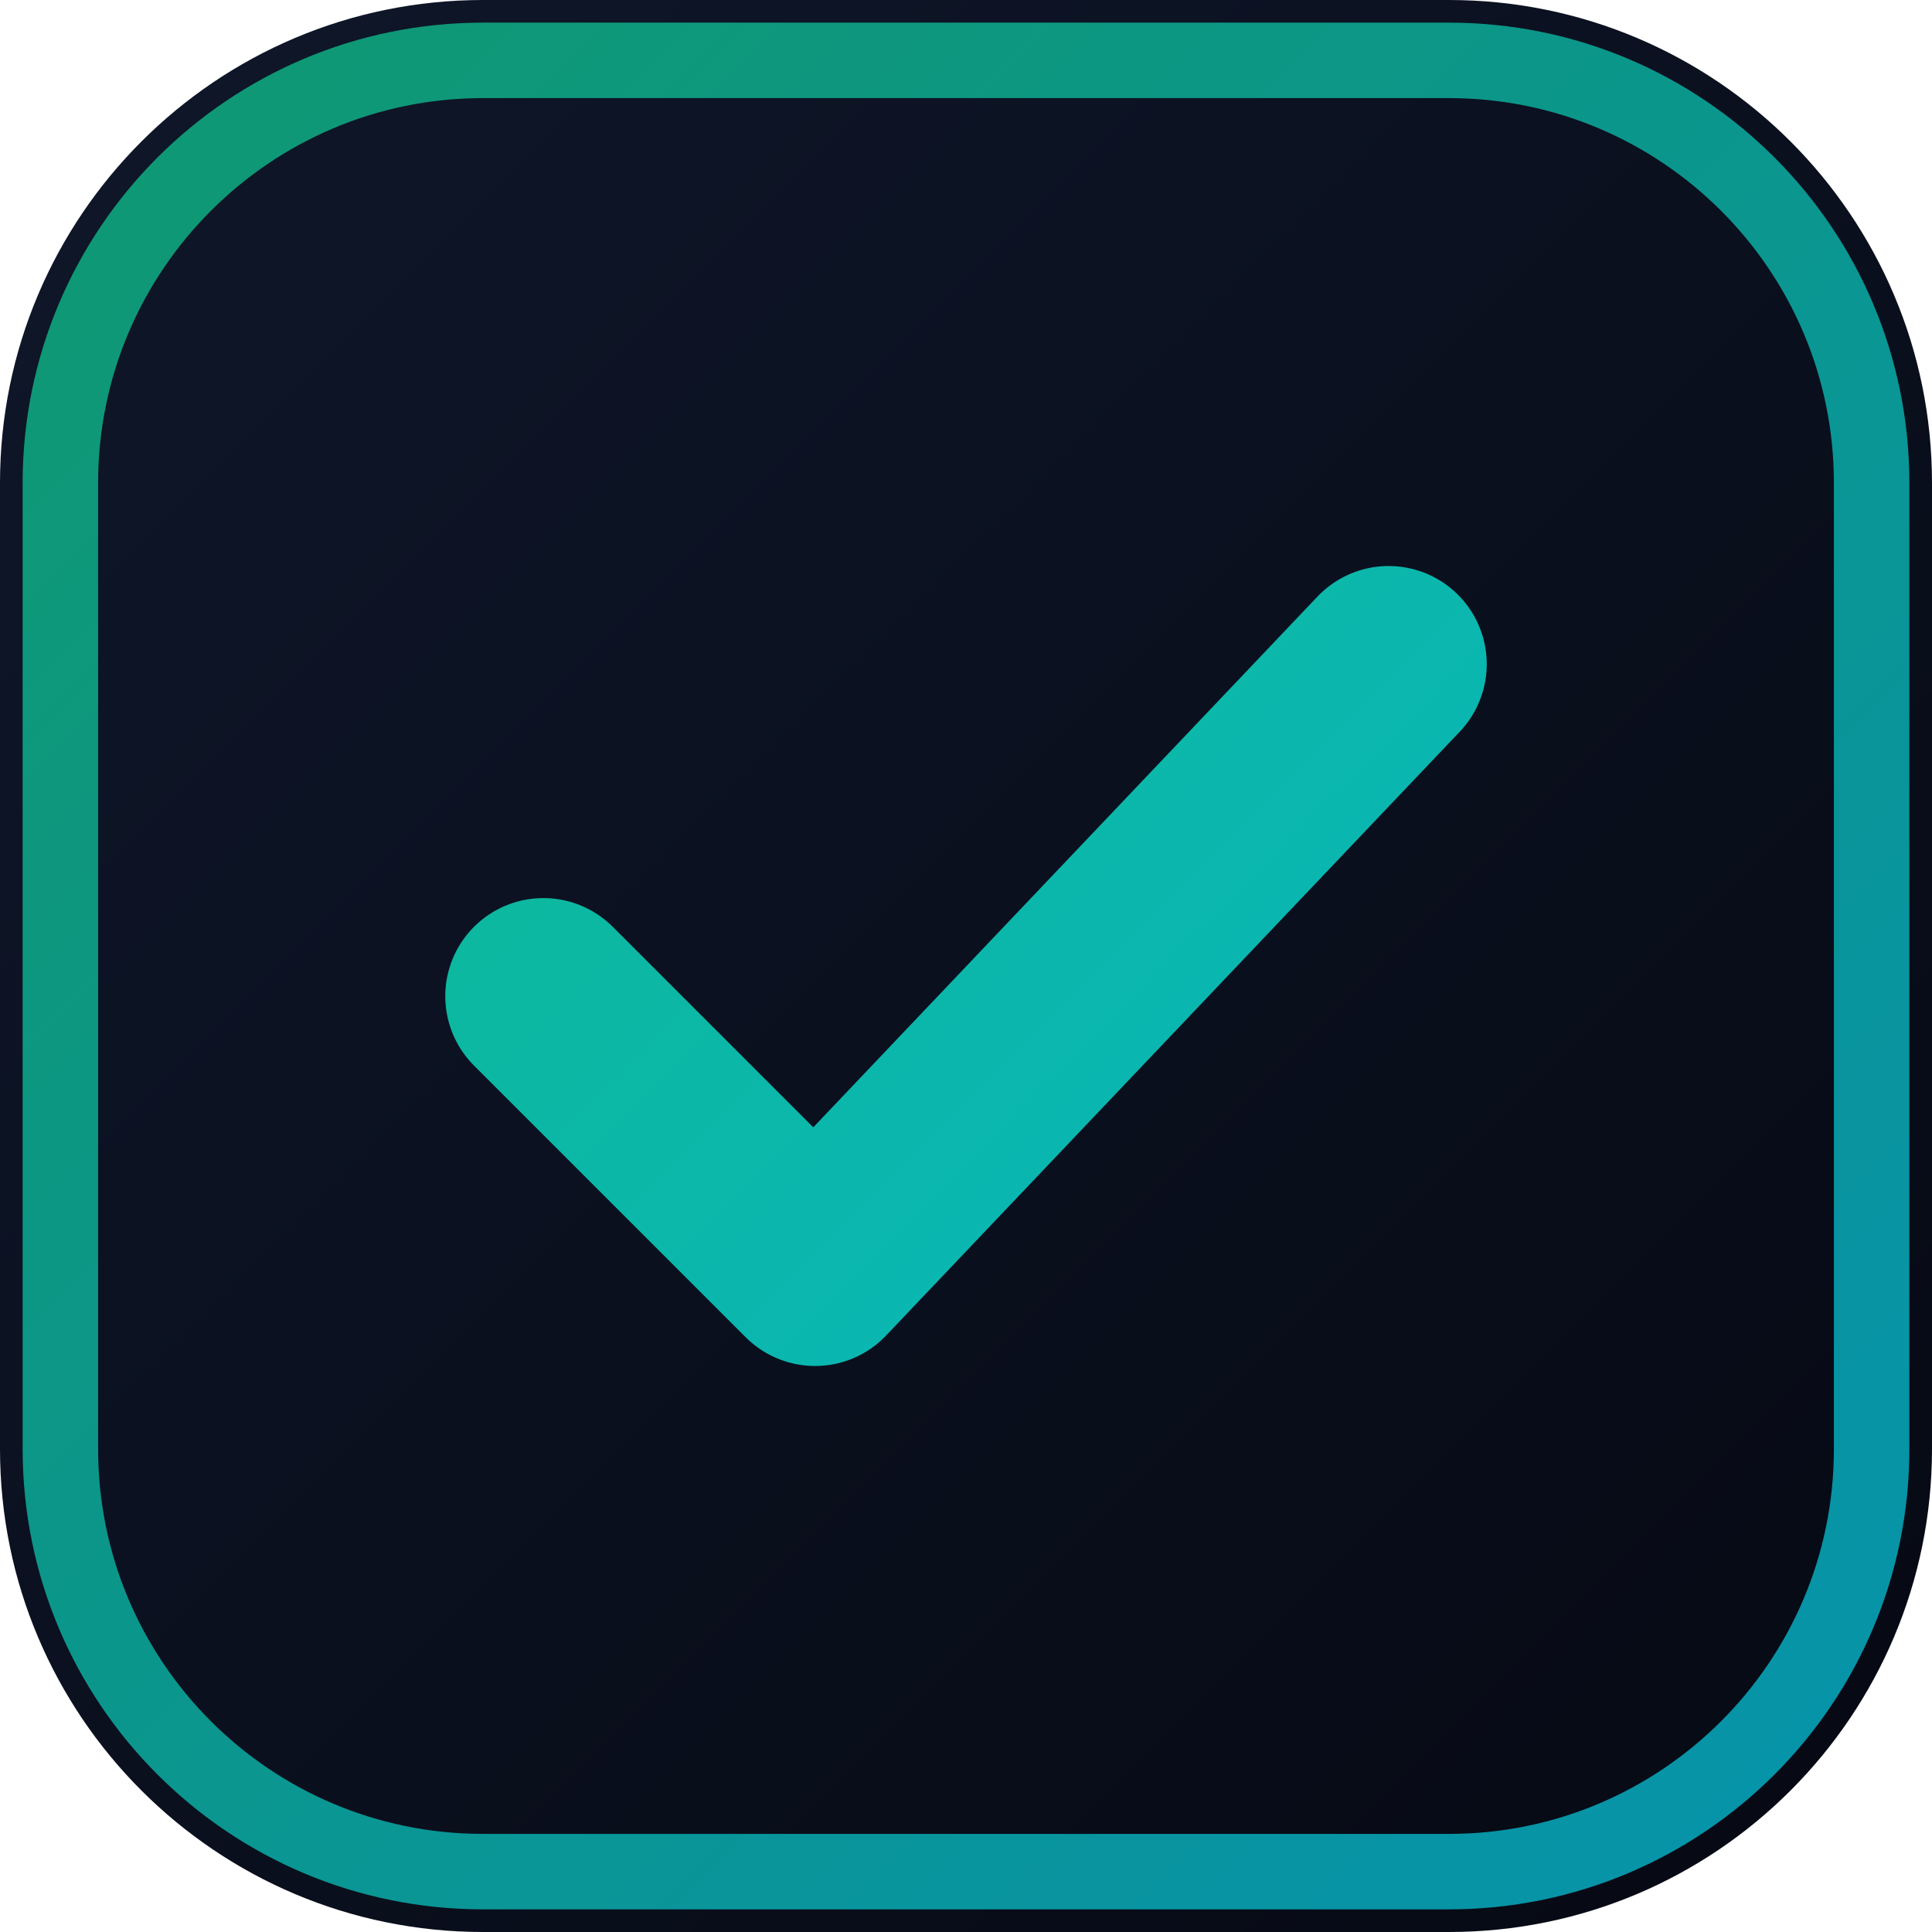
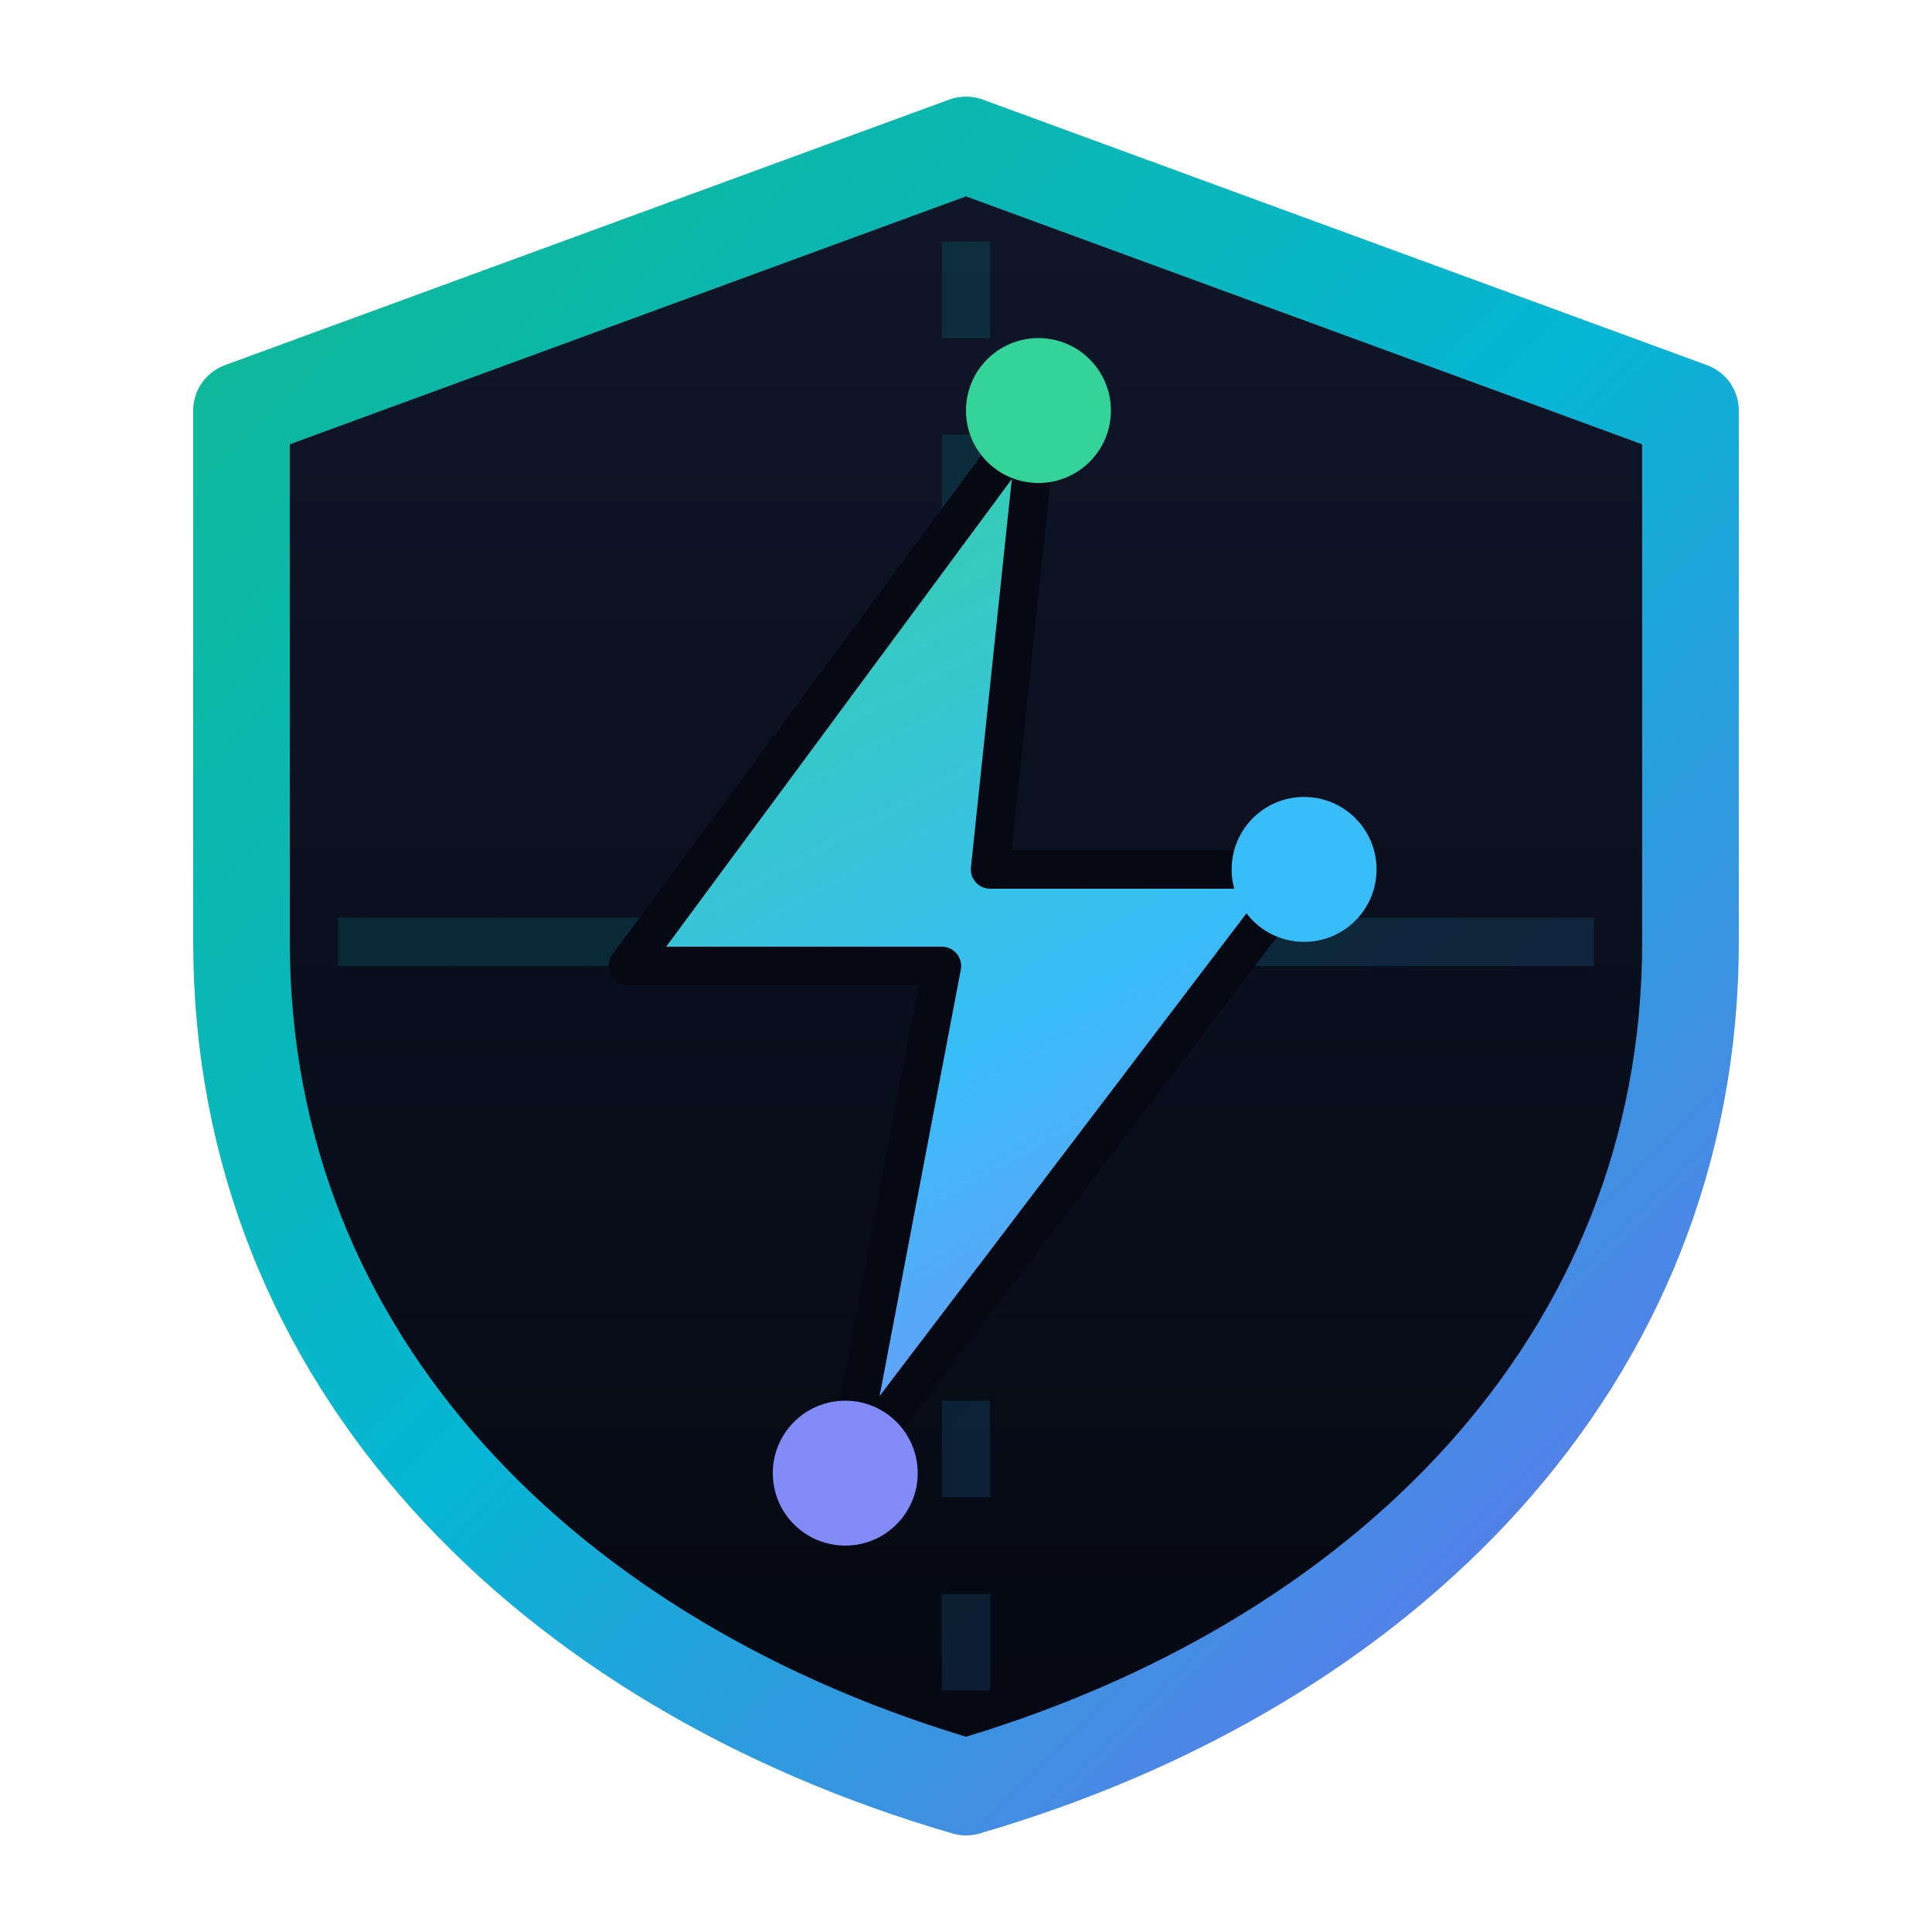
- <svg xmlns="http://www.w3.org/2000/svg" viewBox="0 0 64 64" fill="none">
+ <svg xmlns="http://www.w3.org/2000/svg" viewBox="0 0 40 40" fill="none">
  <defs>
-     <linearGradient id="otpGrad" x1="0" y1="0" x2="64" y2="64" gradientUnits="userSpaceOnUse">
+     <linearGradient id="brandGrad" x1="0" y1="0" x2="40" y2="40" gradientUnits="userSpaceOnUse">
      <stop offset="0%" stop-color="#10B981" />
-       <stop offset="100%" stop-color="#06B6D4" />
+       <stop offset="50%" stop-color="#06B6D4" />
+       <stop offset="100%" stop-color="#8B5CF6" />
    </linearGradient>
-     <linearGradient id="bgGrad" x1="0" y1="0" x2="64" y2="64" gradientUnits="userSpaceOnUse">
+     <linearGradient id="shieldBg" x1="20" y1="2" x2="20" y2="38" gradientUnits="userSpaceOnUse">
      <stop offset="0%" stop-color="#0F172A" />
-       <stop offset="100%" stop-color="#060913" />
+       <stop offset="100%" stop-color="#050811" />
+     </linearGradient>
+     <linearGradient id="boltGrad" x1="14" y1="8" x2="26" y2="30" gradientUnits="userSpaceOnUse">
+       <stop offset="0%" stop-color="#34D399" />
+       <stop offset="60%" stop-color="#38BDF8" />
+       <stop offset="100%" stop-color="#818CF8" />
    </linearGradient>
  </defs>
-   <rect width="64" height="64" rx="16" fill="url(#bgGrad)" />
-   <rect x="2" y="2" width="60" height="60" rx="14" stroke="url(#otpGrad)" stroke-width="2.5" stroke-opacity="0.8" />
-   <path d="M18 33L27 42L46 22" stroke="url(#otpGrad)" stroke-width="6.5" stroke-linecap="round" stroke-linejoin="round" />
+   <path d="M20 3L35 8.5V19.5C35 28.2 28.6 34.5 20 37C11.4 34.5 5 28.2 5 19.5V8.5L20 3Z" fill="url(#shieldBg)" stroke="url(#brandGrad)" stroke-width="2" stroke-linejoin="round" />
+   <path d="M20 5V35" stroke="url(#brandGrad)" stroke-width="1" stroke-opacity="0.15" stroke-dasharray="2 2" />
+   <path d="M7 19.5H33" stroke="url(#brandGrad)" stroke-width="1" stroke-opacity="0.15" />
+   <path d="M21.5 8.5L13 20H19.5L17.5 30.5L27 18H20.5L21.5 8.5Z" fill="url(#boltGrad)" stroke="#060913" stroke-width="0.8" stroke-linejoin="round" />
+   <circle cx="21.5" cy="8.5" r="1.5" fill="#34D399" />
+   <circle cx="27" cy="18" r="1.5" fill="#38BDF8" />
+   <circle cx="17.5" cy="30.5" r="1.5" fill="#818CF8" />
</svg>
